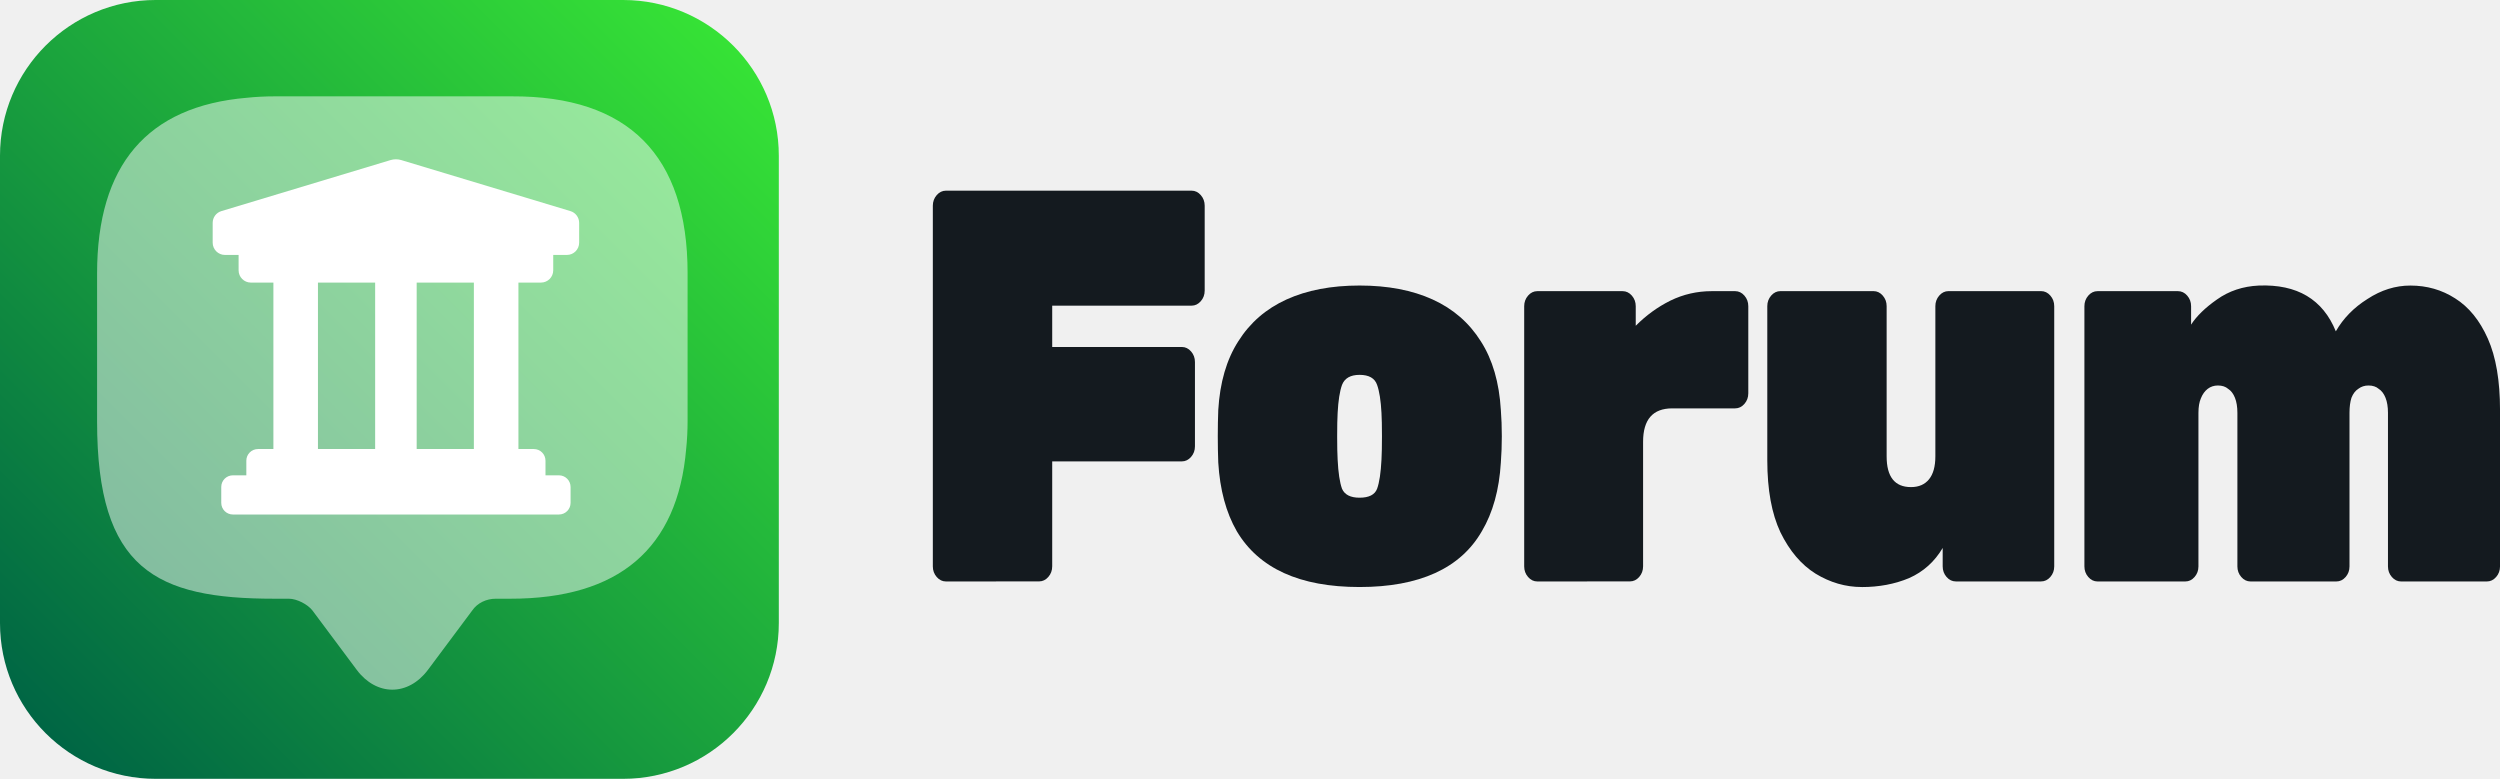
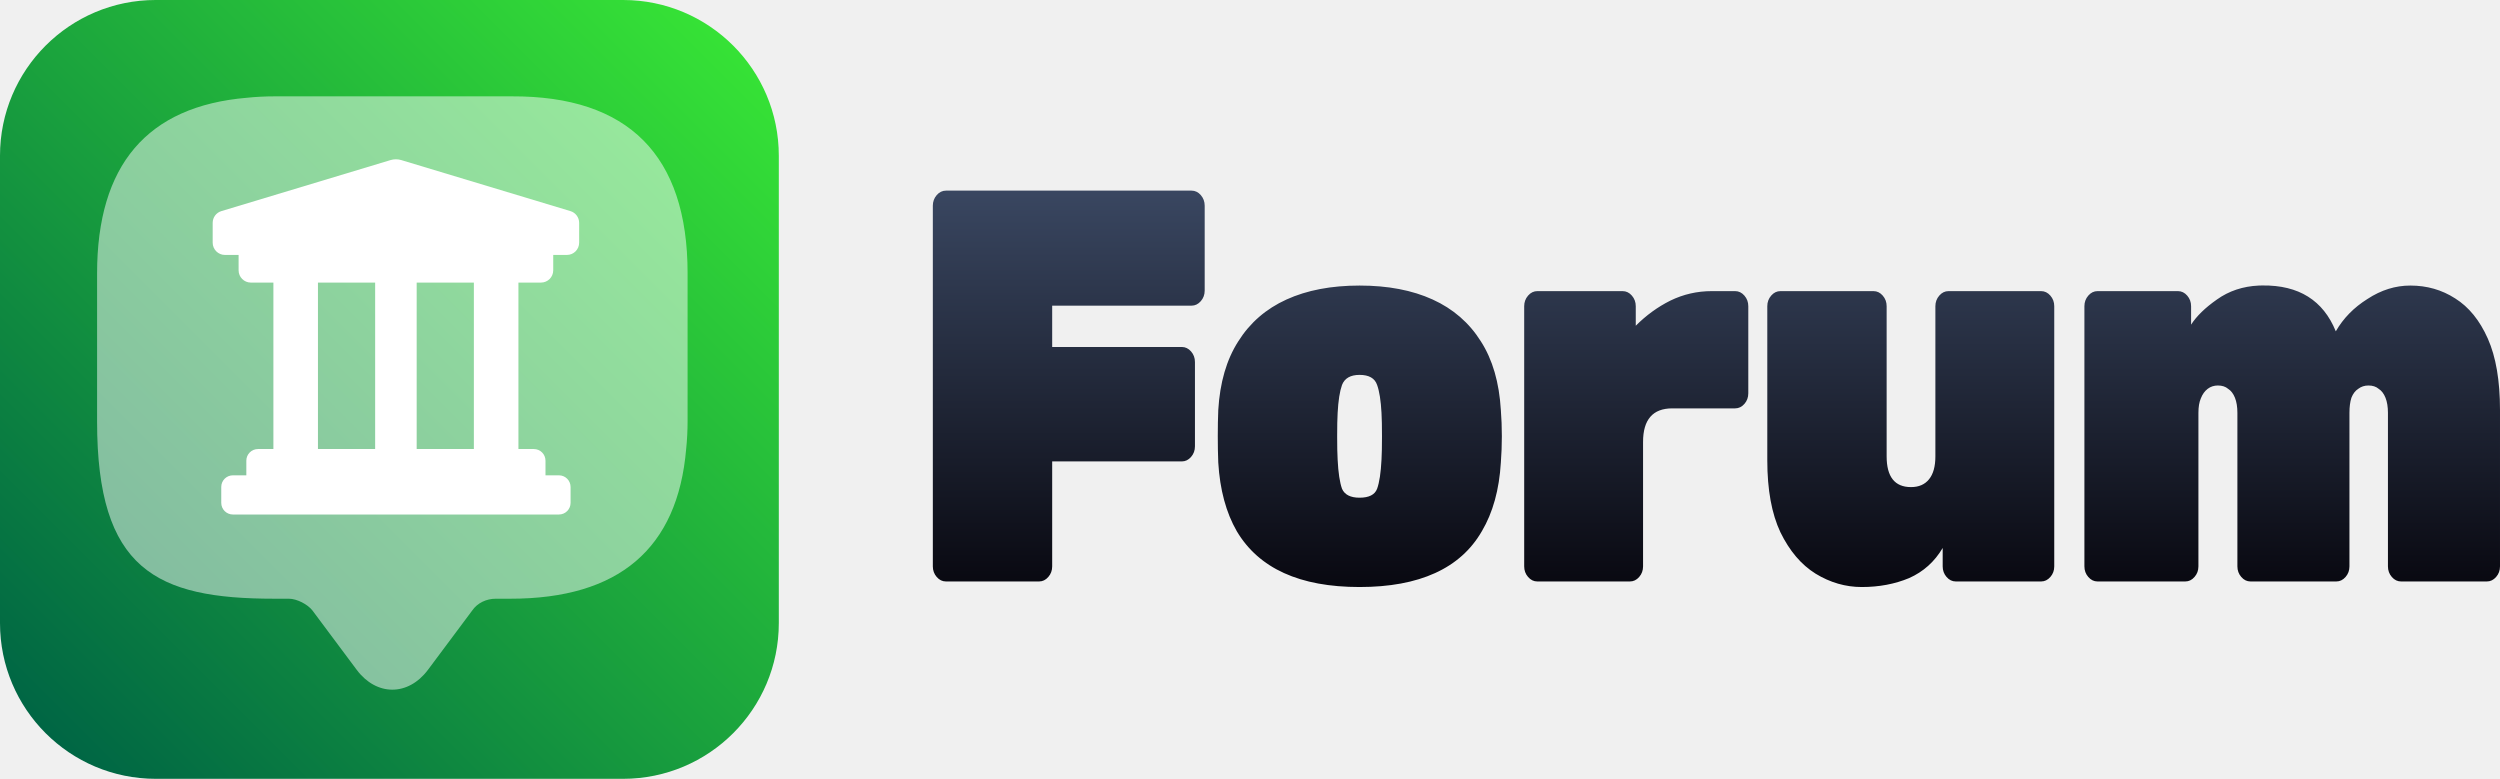
<svg xmlns="http://www.w3.org/2000/svg" xmlns:xlink="http://www.w3.org/1999/xlink" width="802.498" height="250" viewBox="0 0 212.328 66.146" version="1.1" id="svg5" xml:space="preserve">
  <defs id="defs2">
+     <linearGradient id="linearGradient991">
+       <stop style="stop-color:#090911;stop-opacity:1;" offset="0" id="stop987" />
+       <stop style="stop-color:#394660;stop-opacity:1;" offset="1" id="stop989" />
+     </linearGradient>
+     <linearGradient id="linearGradient983">
+       <stop style="stop-color:#141a1f;stop-opacity:1;" offset="0" id="stop979" />
+       <stop style="stop-color:#141a1f;stop-opacity:0;" offset="1" id="stop981" />
+     </linearGradient>
    <linearGradient id="silverline">
      <stop style="stop-color:#8cbff2;stop-opacity:1;" offset="0.045" id="stop15058" />
      <stop style="stop-color:#ffffff;stop-opacity:1;" offset="0.505" id="stop15060" />
    </linearGradient>
    <linearGradient id="dorkodu">
      <stop style="stop-color:#006644;stop-opacity:1;" offset="0" id="stop15052" />
      <stop style="stop-color:#36e236;stop-opacity:1;" offset="1" id="stop15054" />
    </linearGradient>
    <linearGradient id="linearGradient11766">
      <stop style="stop-color:#7db2e8;stop-opacity:1;" offset="0.045" id="stop11762" />
      <stop style="stop-color:#ffffff;stop-opacity:1;" offset="0.505" id="stop11764" />
    </linearGradient>
    <style id="style6568">.cls-1{fill:none;}.cls-2{clip-path:url(#clip-path);}</style>
    <clipPath id="clip-path">
      <rect class="cls-1" x="0.06" width="24" height="24" id="rect6570" y="0" />
    </clipPath>
    <linearGradient id="linearGradient5222-7">
      <stop style="stop-color:#17191c;stop-opacity:1;" offset="0" id="stop5218-5" />
      <stop style="stop-color:#2e3038;stop-opacity:1;" offset="1" id="stop5220-3" />
    </linearGradient>
    <style id="style6568-5">.cls-1{fill:none;}.cls-2{clip-path:url(#clip-path);}</style>
    <linearGradient xlink:href="#linearGradient5222-7" id="linearGradient3859-6" gradientUnits="userSpaceOnUse" x1="2487.377" y1="3121.336" x2="2487.377" y2="2945.266" />
    <style id="style6568-9">.cls-1{fill:none;}.cls-2{clip-path:url(#clip-path);}</style>
    <linearGradient id="linearGradient45366-7">
      <stop style="stop-color:#aaaaaa;stop-opacity:1;" offset="0" id="stop45364-5" />
    </linearGradient>
    <linearGradient id="id">
      <stop style="stop-color:#0ac247;stop-opacity:1;" offset="0" id="stop23041" />
      <stop style="stop-color:#ffffff;stop-opacity:1;" offset="1" id="stop23043" />
    </linearGradient>
    <style id="style22571">.cls-1{fill:#84d0f7;}.cls-2{fill:#aa392d;}.cls-3{fill:#7c211a;}.cls-4{fill:#e59973;}.cls-5{fill:#2d2d2d;}.cls-6{opacity:0.2;}.cls-7{opacity:0.3;}</style>
    <style id="style23309">
      .cls-1 {
        fill: none;
      }
    </style>
    <linearGradient xlink:href="#id" id="linearGradient7102" gradientUnits="userSpaceOnUse" gradientTransform="matrix(0,3.650124,-3.650124,0,-570.2378,3667.498)" x1="-161.081" y1="-123.594" x2="-56.793" y2="-123.594" />
    <linearGradient xlink:href="#dorkodu" id="linearGradient7384" gradientUnits="userSpaceOnUse" gradientTransform="matrix(0.6451905,0,0,0.6451906,88.66182,129.7247)" x1="211.292" y1="762.624" x2="301.672" y2="672.244" />
    <linearGradient xlink:href="#dorkodu" id="linearGradient7511" gradientUnits="userSpaceOnUse" gradientTransform="matrix(0.6451905,0,0,0.6451906,91.06716,228.6511)" x1="211.292" y1="762.624" x2="301.672" y2="672.244" />
    <linearGradient xlink:href="#linearGradient11766" id="linearGradient7519" x1="183.223" y1="668.237" x2="244.859" y2="668.237" gradientUnits="userSpaceOnUse" />
    <linearGradient xlink:href="#silverline" id="linearGradient9162" x1="216.428" y1="675.019" x2="216.428" y2="661.531" gradientUnits="userSpaceOnUse" gradientTransform="translate(224.5367,29.27884)" />
    <linearGradient xlink:href="#dorkodu" id="linearGradient13586" x1="306.24" y1="790.912" x2="349.25" y2="747.901" gradientUnits="userSpaceOnUse" gradientTransform="matrix(1.312615,0,0,1.312615,-158.1062,-240.7308)" />
    <linearGradient xlink:href="#dorkodu" id="linearGradient16776" x1="152.421" y1="721.209" x2="213.402" y2="660.228" gradientUnits="userSpaceOnUse" gradientTransform="translate(75.39779,-187.9022)" />
    <linearGradient id="linearGradient9181">
      <stop style="stop-color:#9edcfa;stop-opacity:1;" offset="0.049" id="stop9177" />
      <stop style="stop-color:#ffffff;stop-opacity:1;" offset="0.399" id="stop9179" />
    </linearGradient>
    <linearGradient id="linearGradient9175">
      <stop style="stop-color:#a8d8f0;stop-opacity:1;" offset="0" id="stop9171" />
      <stop style="stop-color:#ffffff;stop-opacity:1;" offset="0.51" id="stop9173" />
    </linearGradient>
    <linearGradient id="linearGradient997">
      <stop style="stop-color:#006644;stop-opacity:1;" offset="0" id="stop993" />
      <stop style="stop-color:#47eb55;stop-opacity:1;" offset="1" id="stop995" />
    </linearGradient>
    <style id="style6568-7">.cls-1{fill:none;}.cls-2{clip-path:url(#clip-path);}</style>
    <style id="style6568-5-5">.cls-1{fill:none;}.cls-2{clip-path:url(#clip-path);}</style>
    <style id="style6568-9-3">.cls-1{fill:none;}.cls-2{clip-path:url(#clip-path);}</style>
    <style id="style22571-5">.cls-1{fill:#84d0f7;}.cls-2{fill:#aa392d;}.cls-3{fill:#7c211a;}.cls-4{fill:#e59973;}.cls-5{fill:#2d2d2d;}.cls-6{opacity:0.2;}.cls-7{opacity:0.3;}</style>
    <style id="style23309-6">
      .cls-1 {
        fill: none;
      }
    </style>
    <linearGradient xlink:href="#linearGradient997" id="linearGradient7511-2" gradientUnits="userSpaceOnUse" gradientTransform="matrix(0.6451905,0,0,0.6451906,88.66183,230.7303)" x1="211.292" y1="762.624" x2="301.672" y2="672.244" />
    <linearGradient xlink:href="#linearGradient9181" id="linearGradient7519-9" x1="183.223" y1="668.237" x2="244.859" y2="668.237" gradientUnits="userSpaceOnUse" />
    <linearGradient xlink:href="#linearGradient9175" id="linearGradient9162-1" x1="216.428" y1="675.019" x2="216.428" y2="663.048" gradientUnits="userSpaceOnUse" />
+     <linearGradient xlink:href="#linearGradient983" id="linearGradient985" x1="183.223" y1="668.237" x2="244.859" y2="668.237" gradientUnits="userSpaceOnUse" />
+     <linearGradient xlink:href="#linearGradient991" id="linearGradient993" x1="214.11" y1="674.91" x2="214.11" y2="661.54" gradientUnits="userSpaceOnUse" />
  </defs>
  <g id="layer1" transform="translate(-220.1774,-558.6392)">
    <rect style="font-weight:900;font-size:53.702px;font-family:Rubik;-inkscape-font-specification:'Rubik Heavy';letter-spacing:-0.719px;fill:#000000;fill-opacity:1;stroke-width:12.419" id="rect22610" width="331.849" height="230.704" x="-409.986" y="587.073" rx="115.352" ry="115.352" />
    <g style="fill:#c2d3d6;fill-opacity:1" id="g2601" transform="matrix(0.1229696,0,0,0.1229696,989.6571,3098.486)" />
    <g style="fill:#ffffff;fill-opacity:1" id="g69027" transform="matrix(0.01311796,0,0,0.01311796,146.4478,764.8663)">
      <g id="g69025" style="fill:#ffffff;fill-opacity:1">
        <g id="g69023" style="fill:#ffffff;fill-opacity:0.619" transform="translate(-15.40002,-34.74367)">
		
		
	</g>
      </g>
    </g>
    <g style="fill:#c2d3d6;fill-opacity:1" id="g45797" transform="matrix(0.03190418,0,0,0.03190418,-256.1626,1085.391)" />
    <g style="fill:#c2d3d6;fill-opacity:1" id="g51940" transform="matrix(0.03190418,0,0,0.03190418,239.1662,573.5163)" />
    <text xml:space="preserve" style="font-style:normal;font-variant:normal;font-weight:900;font-stretch:normal;font-size:54.767px;font-family:Rubik;-inkscape-font-specification:'Rubik Heavy';letter-spacing:-0.734px;fill:#141a1f;fill-opacity:1;stroke-width:110.871" x="-52.411" y="463.336" id="text22488" transform="scale(0.9291906,1.076205)">
      <tspan id="tspan22486" style="font-style:normal;font-variant:normal;font-weight:900;font-stretch:normal;font-family:Rubik;-inkscape-font-specification:'Rubik Heavy';fill:#141a1f;fill-opacity:1;stroke-width:110.871" x="-52.411" y="463.336">Forum</tspan>
    </text>
    <rect style="fill:url(#linearGradient16776);fill-opacity:1;stroke-width:4.147" id="rect27212" width="66.146" height="66.146" x="223.107" y="471.897" rx="0" ry="0" />
-     <g aria-label="Forum" transform="matrix(2.15947,0,0,2.474576,-96.26062,-1061.939)" id="text57063" style="font-weight:900;font-size:19.162px;font-family:Rubik;-inkscape-font-specification:'Rubik Heavy';letter-spacing:-0.539px;fill:#141a1f;stroke-width:38.792">
-       <path d="m 183.74,674.848 q -0.211,0 -0.364,-0.153 -0.153,-0.153 -0.153,-0.364 v -12.379 q 0,-0.211 0.153,-0.364 0.153,-0.153 0.364,-0.153 h 9.658 q 0.211,0 0.364,0.153 0.153,0.153 0.153,0.364 v 2.913 q 0,0.211 -0.153,0.364 -0.153,0.153 -0.364,0.153 h -5.48 v 1.418 h 5.097 q 0.211,0 0.364,0.153 0.153,0.153 0.153,0.364 v 2.893 q 0,0.211 -0.153,0.364 -0.153,0.153 -0.364,0.153 h -5.097 v 3.602 q 0,0.211 -0.153,0.364 -0.153,0.153 -0.364,0.153 z" id="path68220" />
-       <path d="m 200.006,675.039 q -1.763,0 -2.97,-0.479 -1.207,-0.479 -1.859,-1.437 -0.632,-0.958 -0.728,-2.357 -0.019,-0.441 -0.019,-0.901 0,-0.479 0.019,-0.901 0.096,-1.418 0.786,-2.357 0.69,-0.958 1.897,-1.437 1.207,-0.479 2.874,-0.479 1.667,0 2.874,0.479 1.207,0.479 1.897,1.437 0.69,0.939 0.786,2.357 0.038,0.422 0.038,0.901 0,0.46 -0.038,0.901 -0.096,1.399 -0.747,2.357 -0.632,0.958 -1.84,1.437 -1.207,0.479 -2.97,0.479 z m 0,-3.066 q 0.556,0 0.69,-0.307 0.134,-0.326 0.172,-0.996 0.019,-0.287 0.019,-0.805 0,-0.517 -0.019,-0.805 -0.038,-0.632 -0.172,-0.958 -0.134,-0.345 -0.69,-0.345 -0.537,0 -0.69,0.345 -0.134,0.326 -0.172,0.958 -0.019,0.287 -0.019,0.805 0,0.517 0.019,0.805 0.038,0.671 0.172,0.996 0.153,0.307 0.69,0.307 z" id="path68222" />
-       <path d="m 206.998,674.848 q -0.211,0 -0.364,-0.153 -0.153,-0.153 -0.153,-0.364 v -8.93 q 0,-0.211 0.153,-0.364 0.153,-0.153 0.364,-0.153 h 3.353 q 0.211,0 0.364,0.153 0.153,0.153 0.153,0.364 v 0.671 q 0.613,-0.537 1.361,-0.862 0.766,-0.326 1.629,-0.326 h 0.92 q 0.211,0 0.364,0.153 0.153,0.153 0.153,0.364 v 2.989 q 0,0.211 -0.153,0.364 -0.153,0.153 -0.364,0.153 h -2.472 q -0.575,0 -0.862,0.287 -0.287,0.287 -0.287,0.862 v 4.273 q 0,0.211 -0.153,0.364 -0.153,0.153 -0.364,0.153 z" style="letter-spacing:-0.269px" id="path68224" />
-       <path d="m 219.759,675.039 q -0.958,0 -1.82,-0.46 -0.843,-0.46 -1.38,-1.418 -0.517,-0.958 -0.517,-2.472 v -5.289 q 0,-0.211 0.153,-0.364 0.153,-0.153 0.364,-0.153 h 3.66 q 0.211,0 0.364,0.153 0.153,0.153 0.153,0.364 v 5.155 q 0,1.054 0.958,1.054 0.46,0 0.709,-0.268 0.249,-0.268 0.249,-0.786 v -5.155 q 0,-0.211 0.153,-0.364 0.153,-0.153 0.364,-0.153 h 3.641 q 0.211,0 0.364,0.153 0.153,0.153 0.153,0.364 v 8.93 q 0,0.211 -0.153,0.364 -0.153,0.153 -0.364,0.153 h -3.353 q -0.211,0 -0.364,-0.153 -0.153,-0.153 -0.153,-0.364 v -0.632 q -0.479,0.709 -1.322,1.035 -0.843,0.307 -1.859,0.307 z" id="path68226" />
-       <path d="m 229.031,674.848 q -0.211,0 -0.364,-0.153 -0.153,-0.153 -0.153,-0.364 v -8.93 q 0,-0.211 0.153,-0.364 0.153,-0.153 0.364,-0.153 h 3.162 q 0.211,0 0.364,0.153 0.153,0.153 0.153,0.364 v 0.632 q 0.326,-0.441 1.016,-0.862 0.709,-0.441 1.648,-0.479 2.261,-0.077 3.028,1.571 0.441,-0.671 1.246,-1.111 0.805,-0.46 1.686,-0.46 0.977,0 1.763,0.441 0.805,0.441 1.284,1.38 0.479,0.939 0.479,2.453 v 5.365 q 0,0.211 -0.153,0.364 -0.153,0.153 -0.364,0.153 h -3.373 q -0.211,0 -0.364,-0.153 -0.153,-0.153 -0.153,-0.364 v -5.27 q 0,-0.307 -0.096,-0.517 -0.096,-0.211 -0.268,-0.307 -0.153,-0.115 -0.402,-0.115 -0.23,0 -0.402,0.115 -0.172,0.096 -0.268,0.307 -0.077,0.211 -0.077,0.517 v 5.27 q 0,0.211 -0.153,0.364 -0.153,0.153 -0.364,0.153 H 235.048 q -0.211,0 -0.364,-0.153 -0.153,-0.153 -0.153,-0.364 v -5.27 q 0,-0.307 -0.096,-0.517 -0.096,-0.211 -0.268,-0.307 -0.153,-0.115 -0.402,-0.115 -0.23,0 -0.402,0.115 -0.172,0.115 -0.268,0.326 -0.096,0.192 -0.096,0.498 v 5.27 q 0,0.211 -0.153,0.364 -0.153,0.153 -0.364,0.153 z" id="path68228" />
+     <g aria-label="Forum" transform="matrix(2.15947,0,0,2.474576,-96.26062,-1061.939)" id="text57063" style="font-weight:900;font-size:19.162px;font-family:Rubik;-inkscape-font-specification:'Rubik Heavy';letter-spacing:-0.539px;fill:url(#linearGradient985);stroke-width:38.792;fill-opacity:1">
+       <path id="path68220" style="fill-opacity:1;fill:url(#linearGradient993)" d="M 183.74 661.434 C 183.599 661.434 183.478 661.485 183.376 661.587 C 183.274 661.69 183.223 661.811 183.223 661.952 L 183.223 674.33 C 183.223 674.471 183.274 674.592 183.376 674.694 C 183.478 674.797 183.599 674.848 183.74 674.848 L 187.4 674.848 C 187.54 674.848 187.662 674.797 187.764 674.694 C 187.866 674.592 187.917 674.471 187.917 674.33 L 187.917 670.728 L 193.014 670.728 C 193.155 670.728 193.276 670.677 193.379 670.574 C 193.481 670.472 193.532 670.351 193.532 670.21 L 193.532 667.317 C 193.532 667.176 193.481 667.055 193.379 666.953 C 193.276 666.851 193.155 666.8 193.014 666.8 L 187.917 666.8 L 187.917 665.382 L 193.398 665.382 C 193.538 665.382 193.66 665.33 193.762 665.228 C 193.864 665.126 193.915 665.005 193.915 664.864 L 193.915 661.952 C 193.915 661.811 193.864 661.69 193.762 661.587 C 193.66 661.485 193.538 661.434 193.398 661.434 L 183.74 661.434 z M 235.514 664.689 C 235.467 664.689 235.421 664.69 235.374 664.692 C 234.748 664.717 234.198 664.877 233.726 665.171 C 233.266 665.452 232.927 665.739 232.71 666.033 L 232.71 665.401 C 232.71 665.26 232.659 665.139 232.557 665.037 C 232.455 664.934 232.333 664.883 232.193 664.883 L 229.031 664.883 C 228.891 664.883 228.769 664.934 228.667 665.037 C 228.565 665.139 228.514 665.26 228.514 665.401 L 228.514 674.33 C 228.514 674.471 228.565 674.592 228.667 674.694 C 228.769 674.797 228.891 674.848 229.031 674.848 L 232.48 674.848 C 232.621 674.848 232.742 674.797 232.844 674.694 C 232.947 674.592 232.998 674.471 232.998 674.33 L 232.998 669.061 C 232.998 668.856 233.03 668.69 233.094 668.563 C 233.157 668.422 233.247 668.313 233.362 668.237 C 233.477 668.16 233.611 668.122 233.764 668.122 C 233.93 668.122 234.064 668.16 234.167 668.237 C 234.282 668.301 234.371 668.403 234.435 668.543 C 234.499 668.684 234.531 668.856 234.531 669.061 L 234.531 674.33 C 234.531 674.471 234.582 674.592 234.684 674.694 C 234.786 674.797 234.907 674.848 235.048 674.848 L 238.421 674.848 C 238.561 674.848 238.682 674.797 238.785 674.694 C 238.887 674.592 238.938 674.471 238.938 674.33 L 238.938 669.061 C 238.938 668.856 238.963 668.684 239.015 668.543 C 239.078 668.403 239.168 668.301 239.283 668.237 C 239.398 668.16 239.532 668.122 239.685 668.122 C 239.851 668.122 239.985 668.16 240.088 668.237 C 240.203 668.301 240.292 668.403 240.356 668.543 C 240.42 668.684 240.452 668.856 240.452 669.061 L 240.452 674.33 C 240.452 674.471 240.503 674.592 240.605 674.694 C 240.707 674.797 240.829 674.848 240.969 674.848 L 244.342 674.848 C 244.482 674.848 244.603 674.797 244.706 674.694 C 244.808 674.592 244.859 674.471 244.859 674.33 L 244.859 668.965 C 244.859 667.956 244.699 667.138 244.38 666.512 C 244.061 665.886 243.633 665.426 243.096 665.133 C 242.572 664.839 241.985 664.692 241.333 664.692 C 240.746 664.692 240.184 664.845 239.647 665.152 C 239.111 665.445 238.695 665.816 238.401 666.263 C 237.906 665.199 236.944 664.674 235.514 664.689 z M 200.006 664.692 C 198.895 664.692 197.937 664.851 197.132 665.171 C 196.327 665.49 195.695 665.969 195.235 666.608 C 194.775 667.234 194.513 668.02 194.449 668.965 C 194.436 669.246 194.43 669.546 194.43 669.865 C 194.43 670.172 194.436 670.472 194.449 670.766 C 194.513 671.699 194.756 672.484 195.177 673.123 C 195.612 673.762 196.231 674.241 197.036 674.56 C 197.841 674.88 198.831 675.039 200.006 675.039 C 201.182 675.039 202.172 674.88 202.976 674.56 C 203.781 674.241 204.394 673.762 204.816 673.123 C 205.25 672.484 205.499 671.699 205.563 670.766 C 205.589 670.472 205.602 670.172 205.602 669.865 C 205.602 669.546 205.589 669.246 205.563 668.965 C 205.499 668.02 205.238 667.234 204.778 666.608 C 204.318 665.969 203.685 665.49 202.881 665.171 C 202.076 664.851 201.118 664.692 200.006 664.692 z M 206.998 664.883 C 206.858 664.883 206.736 664.934 206.634 665.037 C 206.532 665.139 206.481 665.26 206.481 665.401 L 206.481 674.33 C 206.481 674.471 206.532 674.592 206.634 674.694 C 206.736 674.797 206.858 674.848 206.998 674.848 L 210.639 674.848 C 210.779 674.848 210.901 674.797 211.003 674.694 C 211.105 674.592 211.156 674.471 211.156 674.33 L 211.156 670.057 C 211.156 669.674 211.252 669.387 211.444 669.195 C 211.635 669.003 211.923 668.907 212.306 668.907 L 214.778 668.907 C 214.918 668.907 215.04 668.856 215.142 668.754 C 215.244 668.652 215.295 668.531 215.295 668.39 L 215.295 665.401 C 215.295 665.26 215.244 665.139 215.142 665.037 C 215.04 664.934 214.918 664.883 214.778 664.883 L 213.858 664.883 C 213.283 664.883 212.74 664.992 212.229 665.209 C 211.731 665.426 211.278 665.714 210.869 666.071 L 210.869 665.401 C 210.869 665.26 210.818 665.139 210.716 665.037 C 210.614 664.934 210.492 664.883 210.352 664.883 L 206.998 664.883 z M 216.559 664.883 C 216.418 664.883 216.297 664.934 216.195 665.037 C 216.093 665.139 216.042 665.26 216.042 665.401 L 216.042 670.689 C 216.042 671.699 216.214 672.523 216.559 673.161 C 216.917 673.8 217.376 674.273 217.939 674.579 C 218.513 674.886 219.12 675.039 219.759 675.039 C 220.436 675.039 221.056 674.937 221.618 674.733 C 222.18 674.515 222.621 674.171 222.94 673.698 L 222.94 674.33 C 222.94 674.471 222.991 674.592 223.093 674.694 C 223.195 674.797 223.317 674.848 223.457 674.848 L 226.811 674.848 C 226.951 674.848 227.072 674.797 227.175 674.694 C 227.277 674.592 227.328 674.471 227.328 674.33 L 227.328 665.401 C 227.328 665.26 227.277 665.139 227.175 665.037 C 227.072 664.934 226.951 664.883 226.811 664.883 L 223.17 664.883 C 223.029 664.883 222.908 664.934 222.806 665.037 C 222.704 665.139 222.653 665.26 222.653 665.401 L 222.653 670.555 C 222.653 670.9 222.57 671.162 222.403 671.341 C 222.237 671.52 222.001 671.609 221.694 671.609 C 221.056 671.609 220.736 671.258 220.736 670.555 L 220.736 665.401 C 220.736 665.26 220.685 665.139 220.583 665.037 C 220.481 664.934 220.359 664.883 220.219 664.883 L 216.559 664.883 z M 200.006 667.758 C 200.377 667.758 200.607 667.873 200.696 668.103 C 200.786 668.32 200.843 668.639 200.869 669.061 C 200.882 669.252 200.888 669.521 200.888 669.865 C 200.888 670.21 200.882 670.479 200.869 670.67 C 200.843 671.117 200.786 671.45 200.696 671.667 C 200.607 671.871 200.377 671.973 200.006 671.973 C 199.649 671.973 199.419 671.871 199.316 671.667 C 199.227 671.45 199.17 671.117 199.144 670.67 C 199.131 670.479 199.125 670.21 199.125 669.865 C 199.125 669.521 199.131 669.252 199.144 669.061 C 199.17 668.639 199.227 668.32 199.316 668.103 C 199.419 667.873 199.649 667.758 200.006 667.758 z " />
    </g>
    <rect style="fill:url(#linearGradient7384);fill-opacity:1;stroke-width:4.147" id="rect7370" width="66.146" height="66.146" x="220.177" y="558.639" rx="13.229" ry="13.229" />
    <path d="m 278.575,581.831 v 12.568 c 0,0.8 -0.04,1.601 -0.12,2.362 -0.72,8.485 -5.724,12.728 -14.93,12.728 h -1.241 c -0.8,0 -1.561,0.36 -2.001,1.001 l -3.762,5.043 c -1.681,2.241 -4.363,2.241 -6.044,0 l -3.762,-5.043 c -0.4,-0.52 -1.321,-1.001 -2.001,-1.001 h -1.241 c -10.046,0 -15.05,-2.482 -15.05,-15.05 V 581.871 c 0,-9.206 4.243,-14.209 12.728,-14.929 0.76,-0.08 1.561,-0.12 2.361,-0.12 h 20.133 c 9.886,-0.04 14.93,5.003 14.93,15.01 z" fill="#292d32" id="path7372" style="fill:#fefeff;fill-opacity:0.5;stroke-width:4.003" />
    <g style="fill:#c2d3d6;fill-opacity:1" id="g7382" transform="matrix(0.03190323,0,0,0.03190323,239.4115,573.1072)">
      <g id="g7380" style="fill:#c2d3d6;fill-opacity:1">
        <g id="g7378" style="fill:#c2d3d6;fill-opacity:1" transform="translate(-15.40002,-34.74367)">
          <path d="m 900.408,846.609 h -35.711 v -38.92 c 0,-17.183 -13.87,-31.053 -31.053,-31.053 H 792.653 V 329.053 H 674.028 V 776.636 H 521.765 V 329.053 H 411.215 V 776.636 H 258.95 V 329.053 H 140.326 V 776.636 H 99.335 c -17.183,0 -31.053,13.87 -31.053,31.053 v 38.92 H 32.571 c -17.183,0 -31.053,13.87 -31.053,31.053 v 42.233 c 0,17.183 13.87,31.053 31.053,31.053 h 867.838 c 17.183,0 31.053,-13.87 31.053,-31.053 v -42.233 c 0,-17.183 -13.87,-31.053 -31.053,-31.053 z" id="path7374" style="fill:#ffffff;fill-opacity:1;stroke-width:1.035" />
          <path d="m 11.339,259.941 h 36.36 v 40.932 c 0,18.071 14.587,32.659 32.659,32.659 H 466.49 852.622 c 18.071,0 32.659,-14.587 32.659,-32.659 v -40.932 h 36.36 c 18.071,0 32.659,-14.587 32.659,-32.659 v -52.798 c 0,-14.37 -9.472,-27.107 -23.189,-31.243 L 480.64,7.381 c -4.571,-1.415 -9.361,-2.068 -14.151,-2.068 -4.789,0 -9.471,0.653 -14.152,2.068 L 1.868,143.241 C -11.958,147.377 -21.32,160.114 -21.32,174.484 V 227.282 c 0,17.962 14.587,32.659 32.659,32.659 z" id="path7376" style="fill:#ffffff;fill-opacity:1;stroke-width:1.089" />
        </g>
      </g>
    </g>
    <g aria-label="Forum" transform="matrix(2.15947,0,0,2.474576,-578.7355,-1035.465)" id="g7495" style="font-weight:900;font-size:19.162px;font-family:Rubik;-inkscape-font-specification:'Rubik Heavy';letter-spacing:-0.539px;fill:url(#linearGradient7519);fill-opacity:1;stroke-width:38.792">
      <path id="path7485" style="fill:url(#linearGradient9162);fill-opacity:1" d="m 408.277,690.713 c -0.141,0 -0.262,0.051 -0.364,0.153 -0.102,0.102 -0.153,0.223 -0.153,0.364 v 12.379 c 0,0.141 0.051,0.262 0.153,0.364 0.102,0.102 0.223,0.153 0.364,0.153 h 3.66 c 0.141,0 0.262,-0.051 0.364,-0.153 0.102,-0.102 0.153,-0.223 0.153,-0.364 v -3.603 h 5.097 c 0.141,0 0.262,-0.051 0.364,-0.153 0.102,-0.102 0.153,-0.223 0.153,-0.364 v -2.894 c 0,-0.141 -0.051,-0.262 -0.153,-0.364 -0.102,-0.102 -0.224,-0.153 -0.364,-0.153 h -5.097 v -1.418 h 5.48 c 0.141,0 0.262,-0.051 0.364,-0.153 0.102,-0.102 0.153,-0.223 0.153,-0.364 v -2.913 c 0,-0.141 -0.051,-0.262 -0.153,-0.364 -0.102,-0.102 -0.223,-0.153 -0.364,-0.153 z m 51.774,3.254 c -0.046,4.7e-4 -0.093,0.002 -0.14,0.003 -0.626,0.026 -1.175,0.185 -1.648,0.479 -0.46,0.281 -0.798,0.568 -1.016,0.862 v -0.632 c 0,-0.141 -0.051,-0.262 -0.153,-0.364 -0.102,-0.102 -0.224,-0.153 -0.364,-0.153 h -3.162 c -0.141,0 -0.262,0.051 -0.364,0.153 -0.102,0.102 -0.153,0.223 -0.153,0.364 v 8.93 c 0,0.141 0.051,0.262 0.153,0.364 0.102,0.102 0.223,0.153 0.364,0.153 h 3.449 c 0.141,0 0.262,-0.051 0.364,-0.153 0.102,-0.102 0.153,-0.223 0.153,-0.364 v -5.27 c 0,-0.204 0.032,-0.371 0.096,-0.498 0.064,-0.141 0.153,-0.249 0.268,-0.326 0.115,-0.077 0.249,-0.115 0.402,-0.115 0.166,0 0.3,0.038 0.403,0.115 0.115,0.064 0.204,0.166 0.268,0.307 0.064,0.141 0.096,0.313 0.096,0.517 v 5.27 c 0,0.141 0.051,0.262 0.153,0.364 0.102,0.102 0.223,0.153 0.364,0.153 h 3.373 c 0.141,0 0.262,-0.051 0.364,-0.153 0.102,-0.102 0.153,-0.223 0.153,-0.364 v -5.27 c 0,-0.204 0.025,-0.377 0.077,-0.517 0.064,-0.141 0.153,-0.243 0.268,-0.307 0.115,-0.077 0.249,-0.115 0.403,-0.115 0.166,0 0.3,0.038 0.402,0.115 0.115,0.064 0.204,0.166 0.268,0.307 0.064,0.141 0.096,0.313 0.096,0.517 v 5.27 c 0,0.141 0.051,0.262 0.153,0.364 0.102,0.102 0.224,0.153 0.364,0.153 h 3.372 c 0.141,0 0.262,-0.051 0.364,-0.153 0.102,-0.102 0.153,-0.223 0.153,-0.364 v -5.365 c 0,-1.009 -0.16,-1.827 -0.479,-2.453 -0.319,-0.626 -0.747,-1.086 -1.284,-1.38 -0.524,-0.294 -1.111,-0.441 -1.763,-0.441 -0.588,0 -1.15,0.153 -1.686,0.46 -0.537,0.294 -0.952,0.664 -1.246,1.111 -0.495,-1.064 -1.458,-1.589 -2.888,-1.574 z m -35.507,0.003 c -1.111,0 -2.069,0.16 -2.874,0.479 -0.805,0.319 -1.437,0.798 -1.897,1.437 -0.46,0.626 -0.722,1.412 -0.786,2.357 -0.013,0.281 -0.019,0.581 -0.019,0.901 0,0.307 0.006,0.607 0.019,0.901 0.064,0.933 0.307,1.718 0.728,2.357 0.434,0.639 1.054,1.118 1.859,1.437 0.805,0.319 1.795,0.479 2.97,0.479 1.175,0 2.165,-0.16 2.97,-0.479 0.805,-0.319 1.418,-0.798 1.84,-1.437 0.434,-0.639 0.683,-1.424 0.747,-2.357 0.025,-0.294 0.038,-0.594 0.038,-0.901 0,-0.319 -0.013,-0.62 -0.038,-0.901 -0.064,-0.945 -0.326,-1.731 -0.786,-2.357 -0.46,-0.639 -1.092,-1.118 -1.897,-1.437 -0.805,-0.319 -1.763,-0.479 -2.874,-0.479 z m 6.992,0.192 c -0.141,0 -0.262,0.051 -0.364,0.153 -0.102,0.102 -0.153,0.223 -0.153,0.364 v 8.93 c 0,0.141 0.051,0.262 0.153,0.364 0.102,0.102 0.223,0.153 0.364,0.153 h 3.641 c 0.141,0 0.262,-0.051 0.364,-0.153 0.102,-0.102 0.153,-0.223 0.153,-0.364 v -4.273 c 0,-0.383 0.096,-0.671 0.287,-0.862 0.192,-0.192 0.479,-0.287 0.862,-0.287 h 2.472 c 0.141,0 0.262,-0.051 0.364,-0.153 0.102,-0.102 0.153,-0.223 0.153,-0.364 v -2.989 c 0,-0.141 -0.051,-0.262 -0.153,-0.364 -0.102,-0.102 -0.224,-0.153 -0.364,-0.153 h -0.92 c -0.575,0 -1.118,0.109 -1.629,0.326 -0.498,0.217 -0.952,0.505 -1.36,0.862 v -0.671 c 0,-0.141 -0.051,-0.262 -0.153,-0.364 -0.102,-0.102 -0.224,-0.153 -0.364,-0.153 z m 9.561,0 c -0.141,0 -0.262,0.051 -0.364,0.153 -0.102,0.102 -0.153,0.223 -0.153,0.364 v 5.289 c 0,1.009 0.172,1.833 0.517,2.472 0.358,0.639 0.817,1.111 1.38,1.418 0.575,0.307 1.182,0.46 1.82,0.46 0.677,0 1.297,-0.102 1.859,-0.307 0.562,-0.217 1.003,-0.562 1.322,-1.035 v 0.632 c 0,0.141 0.051,0.262 0.153,0.364 0.102,0.102 0.224,0.153 0.364,0.153 h 3.353 c 0.141,0 0.262,-0.051 0.364,-0.153 0.102,-0.102 0.153,-0.223 0.153,-0.364 v -8.93 c 0,-0.141 -0.051,-0.262 -0.153,-0.364 -0.102,-0.102 -0.223,-0.153 -0.364,-0.153 h -3.641 c -0.141,0 -0.262,0.051 -0.364,0.153 -0.102,0.102 -0.153,0.223 -0.153,0.364 v 5.155 c 0,0.345 -0.083,0.607 -0.249,0.786 -0.166,0.179 -0.402,0.268 -0.709,0.268 -0.639,0 -0.958,-0.351 -0.958,-1.054 v -5.155 c 0,-0.141 -0.051,-0.262 -0.153,-0.364 -0.102,-0.102 -0.223,-0.153 -0.364,-0.153 z m -16.553,2.874 c 0.37,0 0.6,0.115 0.69,0.345 0.089,0.217 0.147,0.537 0.173,0.958 0.013,0.192 0.019,0.46 0.019,0.805 0,0.345 -0.006,0.613 -0.019,0.805 -0.025,0.447 -0.083,0.779 -0.173,0.996 -0.089,0.204 -0.319,0.307 -0.69,0.307 -0.358,0 -0.588,-0.102 -0.69,-0.307 -0.089,-0.217 -0.147,-0.549 -0.172,-0.996 -0.013,-0.192 -0.019,-0.46 -0.019,-0.805 0,-0.345 0.006,-0.613 0.019,-0.805 0.025,-0.422 0.083,-0.741 0.172,-0.958 0.102,-0.23 0.332,-0.345 0.69,-0.345 z" />
    </g>
    <rect style="fill:url(#linearGradient7511);fill-opacity:1;stroke-width:4.147" id="rect7497" width="66.146" height="66.146" x="222.583" y="657.566" rx="13.229" ry="13.229" />
    <path d="m 281.466,681.276 v 12.568 c 0,0.8 -0.04,1.601 -0.12,2.362 -0.72,8.485 -5.724,12.728 -14.93,12.728 h -1.241 c -0.8,0 -1.561,0.36 -2.001,1.001 l -3.762,5.043 c -1.681,2.241 -4.363,2.241 -6.044,0 l -3.762,-5.043 c -0.4,-0.52 -1.321,-1.001 -2.001,-1.001 h -1.241 c -10.046,0 -15.05,-2.482 -15.05,-15.05 v -12.568 c 0,-9.206 4.243,-14.209 12.728,-14.929 0.76,-0.08 1.561,-0.12 2.361,-0.12 h 20.133 c 9.886,-0.04 14.93,5.003 14.93,15.01 z" fill="#292d32" id="path7499" style="fill:#fefeff;fill-opacity:0.5;stroke-width:4.003" />
    <g style="fill:#c2d3d6;fill-opacity:1" id="g7509" transform="matrix(0.03190323,0,0,0.03190323,242.3028,672.552)">
      <g id="g7507" style="fill:#c2d3d6;fill-opacity:1">
        <g id="g7505" style="fill:#c2d3d6;fill-opacity:1" transform="translate(-15.40002,-34.74367)">
          <path d="m 900.408,846.609 h -35.711 v -38.92 c 0,-17.183 -13.87,-31.053 -31.053,-31.053 H 792.653 V 329.053 H 674.028 V 776.636 H 521.765 V 329.053 H 411.215 V 776.636 H 258.95 V 329.053 H 140.326 V 776.636 H 99.335 c -17.183,0 -31.053,13.87 -31.053,31.053 v 38.92 H 32.571 c -17.183,0 -31.053,13.87 -31.053,31.053 v 42.233 c 0,17.183 13.87,31.053 31.053,31.053 h 867.838 c 17.183,0 31.053,-13.87 31.053,-31.053 v -42.233 c 0,-17.183 -13.87,-31.053 -31.053,-31.053 z" id="path7501" style="fill:#ffffff;fill-opacity:1;stroke-width:1.035" />
          <path d="m 11.339,259.941 h 36.36 v 40.932 c 0,18.071 14.587,32.659 32.659,32.659 H 466.49 852.622 c 18.071,0 32.659,-14.587 32.659,-32.659 v -40.932 h 36.36 c 18.071,0 32.659,-14.587 32.659,-32.659 v -52.798 c 0,-14.37 -9.472,-27.107 -23.189,-31.243 L 480.64,7.381 c -4.571,-1.415 -9.361,-2.068 -14.151,-2.068 -4.789,0 -9.471,0.653 -14.152,2.068 L 1.868,143.241 C -11.958,147.377 -21.32,160.114 -21.32,174.484 V 227.282 c 0,17.962 14.587,32.659 32.659,32.659 z" id="path7503" style="fill:#ffffff;fill-opacity:1;stroke-width:1.089" />
        </g>
      </g>
    </g>
    <path d="m 305.779,755.234 v 16.497 c 0,1.051 -0.053,2.101 -0.158,3.1 -0.946,11.138 -7.513,16.707 -19.597,16.707 h -1.629 c -1.051,0 -2.049,0.473 -2.627,1.313 l -4.939,6.62 c -2.207,2.942 -5.727,2.942 -7.933,0 l -4.939,-6.62 c -0.525,-0.683 -1.734,-1.313 -2.627,-1.313 h -1.629 c -13.187,0 -19.754,-3.257 -19.754,-19.755 v -16.497 c 0,-12.084 5.569,-18.651 16.707,-19.597 0.998,-0.105 2.049,-0.158 3.1,-0.158 h 26.427 c 12.977,-0.053 19.597,6.567 19.597,19.702 z" fill="#292d32" id="path13568" style="fill:url(#linearGradient13586);fill-opacity:1.0;stroke-width:5.254" />
    <g style="fill:#c2d3d6;fill-opacity:1" id="g13578" transform="matrix(0.04187664,0,0,0.04187664,254.3723,743.7828)">
      <g id="g13576" style="fill:#c2d3d6;fill-opacity:1">
        <g id="g13574" style="fill:#c2d3d6;fill-opacity:1" transform="translate(-15.40002,-34.74367)">
          <path d="m 900.408,846.609 h -35.711 v -38.92 c 0,-17.183 -13.87,-31.053 -31.053,-31.053 H 792.653 V 329.053 H 674.028 V 776.636 H 521.765 V 329.053 H 411.215 V 776.636 H 258.95 V 329.053 H 140.326 V 776.636 H 99.335 c -17.183,0 -31.053,13.87 -31.053,31.053 v 38.92 H 32.571 c -17.183,0 -31.053,13.87 -31.053,31.053 v 42.233 c 0,17.183 13.87,31.053 31.053,31.053 h 867.838 c 17.183,0 31.053,-13.87 31.053,-31.053 v -42.233 c 0,-17.183 -13.87,-31.053 -31.053,-31.053 z" id="path13570" style="fill:#ffffff;fill-opacity:1;stroke-width:1.035" />
          <path d="m 11.339,259.941 h 36.36 v 40.932 c 0,18.071 14.587,32.659 32.659,32.659 H 466.49 852.622 c 18.071,0 32.659,-14.587 32.659,-32.659 v -40.932 h 36.36 c 18.071,0 32.659,-14.587 32.659,-32.659 v -52.798 c 0,-14.37 -9.472,-27.107 -23.189,-31.243 L 480.64,7.381 c -4.571,-1.415 -9.361,-2.068 -14.151,-2.068 -4.789,0 -9.471,0.653 -14.152,2.068 L 1.868,143.241 C -11.958,147.377 -21.32,160.114 -21.32,174.484 V 227.282 c 0,17.962 14.587,32.659 32.659,32.659 z" id="path13572" style="fill:#ffffff;fill-opacity:0.99;stroke-width:1.089" />
        </g>
      </g>
    </g>
    <path d="m 281.291,495.083 v 12.568 c 0,0.8 -0.04,1.601 -0.12,2.362 -0.72,8.485 -5.724,12.728 -14.93,12.728 h -1.241 c -0.8,0 -1.561,0.36 -2.001,1.001 l -3.762,5.043 c -1.681,2.241 -4.363,2.241 -6.044,0 l -3.762,-5.043 c -0.4,-0.52 -1.321,-1.001 -2.001,-1.001 h -1.241 c -10.046,0 -15.05,-2.482 -15.05,-15.05 v -12.568 c 0,-9.206 4.243,-14.209 12.728,-14.929 0.76,-0.08 1.561,-0.12 2.361,-0.12 h 20.133 c 9.886,-0.04 14.93,5.003 14.93,15.01 z" fill="#292d32" id="path15130" style="fill:#fefeff;fill-opacity:0.5;stroke-width:4.003" />
    <g style="fill:#c2d3d6;fill-opacity:1" id="g15140" transform="matrix(0.03190323,0,0,0.03190323,242.127,486.3597)">
      <g id="g15138" style="fill:#c2d3d6;fill-opacity:1">
        <g id="g15136" style="fill:#c2d3d6;fill-opacity:1" transform="translate(-15.40002,-34.74367)">
          <path d="m 900.408,846.609 h -35.711 v -38.92 c 0,-17.183 -13.87,-31.053 -31.053,-31.053 H 792.653 V 329.053 H 674.028 V 776.636 H 521.765 V 329.053 H 411.215 V 776.636 H 258.95 V 329.053 H 140.326 V 776.636 H 99.335 c -17.183,0 -31.053,13.87 -31.053,31.053 v 38.92 H 32.571 c -17.183,0 -31.053,13.87 -31.053,31.053 v 42.233 c 0,17.183 13.87,31.053 31.053,31.053 h 867.838 c 17.183,0 31.053,-13.87 31.053,-31.053 v -42.233 c 0,-17.183 -13.87,-31.053 -31.053,-31.053 z" id="path15132" style="fill:#ffffff;fill-opacity:1;stroke-width:1.035" />
          <path d="m 11.339,259.941 h 36.36 v 40.932 c 0,18.071 14.587,32.659 32.659,32.659 H 466.49 852.622 c 18.071,0 32.659,-14.587 32.659,-32.659 v -40.932 h 36.36 c 18.071,0 32.659,-14.587 32.659,-32.659 v -52.798 c 0,-14.37 -9.472,-27.107 -23.189,-31.243 L 480.64,7.381 c -4.571,-1.415 -9.361,-2.068 -14.151,-2.068 -4.789,0 -9.471,0.653 -14.152,2.068 L 1.868,143.241 C -11.958,147.377 -21.32,160.114 -21.32,174.484 V 227.282 c 0,17.962 14.587,32.659 32.659,32.659 z" id="path15134" style="fill:#ffffff;fill-opacity:1;stroke-width:1.089" />
        </g>
      </g>
    </g>
  </g>
  <style type="text/css" id="style1941">
	.st0{fill:none;stroke:#000000;stroke-width:2;stroke-linecap:round;stroke-linejoin:round;stroke-miterlimit:10;}
</style>
  <style type="text/css" id="style1941-0">
	.st0{fill:none;stroke:#000000;stroke-width:2;stroke-linecap:round;stroke-linejoin:round;stroke-miterlimit:10;}
</style>
  <style type="text/css" id="style1941-7">
	.st0{fill:none;stroke:#000000;stroke-width:2;stroke-linecap:round;stroke-linejoin:round;stroke-miterlimit:10;}
</style>
  <style type="text/css" id="style22485">
	.st0{fill:none;stroke:#6C3DB7;stroke-width:4;stroke-linecap:round;stroke-linejoin:round;stroke-miterlimit:10;}
	.st1{fill:none;stroke:#1F992A;stroke-width:4;stroke-linecap:round;stroke-linejoin:round;stroke-miterlimit:10;}
	.st2{fill:none;stroke:#6A83BA;stroke-width:4;stroke-linecap:round;stroke-linejoin:round;stroke-miterlimit:10;}
	.st3{fill:#8A8AFF;stroke:#8A8AFF;stroke-width:2;stroke-linecap:round;stroke-linejoin:round;stroke-miterlimit:10;}
	.st4{fill:#6C3DB7;stroke:#6C3DB7;stroke-width:2;stroke-linecap:round;stroke-linejoin:round;stroke-miterlimit:10;}
	.st5{fill:#A576FF;stroke:#A576FF;stroke-width:2;stroke-linecap:round;stroke-linejoin:round;stroke-miterlimit:10;}
	.st6{fill:#F2BB41;stroke:#F2BB41;stroke-width:2;stroke-linecap:round;stroke-linejoin:round;stroke-miterlimit:10;}
	.st7{fill:#E08838;stroke:#E08838;stroke-width:2;stroke-linecap:round;stroke-linejoin:round;stroke-miterlimit:10;}
	.st8{fill:#1F992A;stroke:#1F992A;stroke-width:2;stroke-linecap:round;stroke-linejoin:round;stroke-miterlimit:10;}
	.st9{fill:#5EC11E;stroke:#5EC11E;stroke-width:2;stroke-linecap:round;stroke-linejoin:round;stroke-miterlimit:10;}
	.st10{fill:#E3FAFF;stroke:#E3FAFF;stroke-width:2;stroke-linecap:round;stroke-linejoin:round;stroke-miterlimit:10;}
	.st11{fill:#FF5093;stroke:#FF5093;stroke-width:2;stroke-linecap:round;stroke-linejoin:round;stroke-miterlimit:10;}
	.st12{fill:#B7257F;stroke:#B7257F;stroke-width:2;stroke-linecap:round;stroke-linejoin:round;stroke-miterlimit:10;}
	.st13{fill:#5189E5;stroke:#5189E5;stroke-width:2;stroke-linecap:round;stroke-linejoin:round;stroke-miterlimit:10;}
	.st14{fill:#6EBAFF;stroke:#6EBAFF;stroke-width:2;stroke-linecap:round;stroke-linejoin:round;stroke-miterlimit:10;}
	.st15{fill:#EDD977;stroke:#EDD977;stroke-width:2;stroke-linecap:round;stroke-linejoin:round;stroke-miterlimit:10;}
	.st16{fill:#8C43FF;stroke:#8C43FF;stroke-width:2;stroke-linecap:round;stroke-linejoin:round;stroke-miterlimit:10;}
	.st17{fill:#5252BA;stroke:#5252BA;stroke-width:2;stroke-linecap:round;stroke-linejoin:round;stroke-miterlimit:10;}
	.st18{fill:none;stroke:#E3FAFF;stroke-width:4;stroke-linecap:round;stroke-linejoin:round;stroke-miterlimit:10;}
	.st19{fill:#354C75;stroke:#354C75;stroke-width:2;stroke-linecap:round;stroke-linejoin:round;stroke-miterlimit:10;}
</style>
  <style type="text/css" id="style23106">
	.st0{fill:none;stroke:#000000;stroke-width:2;stroke-linecap:round;stroke-linejoin:round;stroke-miterlimit:10;}
	.st1{fill:none;stroke:#000000;stroke-width:2;stroke-linejoin:round;stroke-miterlimit:10;}
</style>
  <style type="text/css" id="style1941-1">
	.st0{fill:none;stroke:#000000;stroke-width:2;stroke-linecap:round;stroke-linejoin:round;stroke-miterlimit:10;}
</style>
  <style type="text/css" id="style1941-0-8">
	.st0{fill:none;stroke:#000000;stroke-width:2;stroke-linecap:round;stroke-linejoin:round;stroke-miterlimit:10;}
</style>
  <style type="text/css" id="style1941-7-7">
	.st0{fill:none;stroke:#000000;stroke-width:2;stroke-linecap:round;stroke-linejoin:round;stroke-miterlimit:10;}
</style>
  <style type="text/css" id="style22485-9">
	.st0{fill:none;stroke:#6C3DB7;stroke-width:4;stroke-linecap:round;stroke-linejoin:round;stroke-miterlimit:10;}
	.st1{fill:none;stroke:#1F992A;stroke-width:4;stroke-linecap:round;stroke-linejoin:round;stroke-miterlimit:10;}
	.st2{fill:none;stroke:#6A83BA;stroke-width:4;stroke-linecap:round;stroke-linejoin:round;stroke-miterlimit:10;}
	.st3{fill:#8A8AFF;stroke:#8A8AFF;stroke-width:2;stroke-linecap:round;stroke-linejoin:round;stroke-miterlimit:10;}
	.st4{fill:#6C3DB7;stroke:#6C3DB7;stroke-width:2;stroke-linecap:round;stroke-linejoin:round;stroke-miterlimit:10;}
	.st5{fill:#A576FF;stroke:#A576FF;stroke-width:2;stroke-linecap:round;stroke-linejoin:round;stroke-miterlimit:10;}
	.st6{fill:#F2BB41;stroke:#F2BB41;stroke-width:2;stroke-linecap:round;stroke-linejoin:round;stroke-miterlimit:10;}
	.st7{fill:#E08838;stroke:#E08838;stroke-width:2;stroke-linecap:round;stroke-linejoin:round;stroke-miterlimit:10;}
	.st8{fill:#1F992A;stroke:#1F992A;stroke-width:2;stroke-linecap:round;stroke-linejoin:round;stroke-miterlimit:10;}
	.st9{fill:#5EC11E;stroke:#5EC11E;stroke-width:2;stroke-linecap:round;stroke-linejoin:round;stroke-miterlimit:10;}
	.st10{fill:#E3FAFF;stroke:#E3FAFF;stroke-width:2;stroke-linecap:round;stroke-linejoin:round;stroke-miterlimit:10;}
	.st11{fill:#FF5093;stroke:#FF5093;stroke-width:2;stroke-linecap:round;stroke-linejoin:round;stroke-miterlimit:10;}
	.st12{fill:#B7257F;stroke:#B7257F;stroke-width:2;stroke-linecap:round;stroke-linejoin:round;stroke-miterlimit:10;}
	.st13{fill:#5189E5;stroke:#5189E5;stroke-width:2;stroke-linecap:round;stroke-linejoin:round;stroke-miterlimit:10;}
	.st14{fill:#6EBAFF;stroke:#6EBAFF;stroke-width:2;stroke-linecap:round;stroke-linejoin:round;stroke-miterlimit:10;}
	.st15{fill:#EDD977;stroke:#EDD977;stroke-width:2;stroke-linecap:round;stroke-linejoin:round;stroke-miterlimit:10;}
	.st16{fill:#8C43FF;stroke:#8C43FF;stroke-width:2;stroke-linecap:round;stroke-linejoin:round;stroke-miterlimit:10;}
	.st17{fill:#5252BA;stroke:#5252BA;stroke-width:2;stroke-linecap:round;stroke-linejoin:round;stroke-miterlimit:10;}
	.st18{fill:none;stroke:#E3FAFF;stroke-width:4;stroke-linecap:round;stroke-linejoin:round;stroke-miterlimit:10;}
	.st19{fill:#354C75;stroke:#354C75;stroke-width:2;stroke-linecap:round;stroke-linejoin:round;stroke-miterlimit:10;}
</style>
  <style type="text/css" id="style23106-2">
	.st0{fill:none;stroke:#000000;stroke-width:2;stroke-linecap:round;stroke-linejoin:round;stroke-miterlimit:10;}
	.st1{fill:none;stroke:#000000;stroke-width:2;stroke-linejoin:round;stroke-miterlimit:10;}
</style>
</svg>
